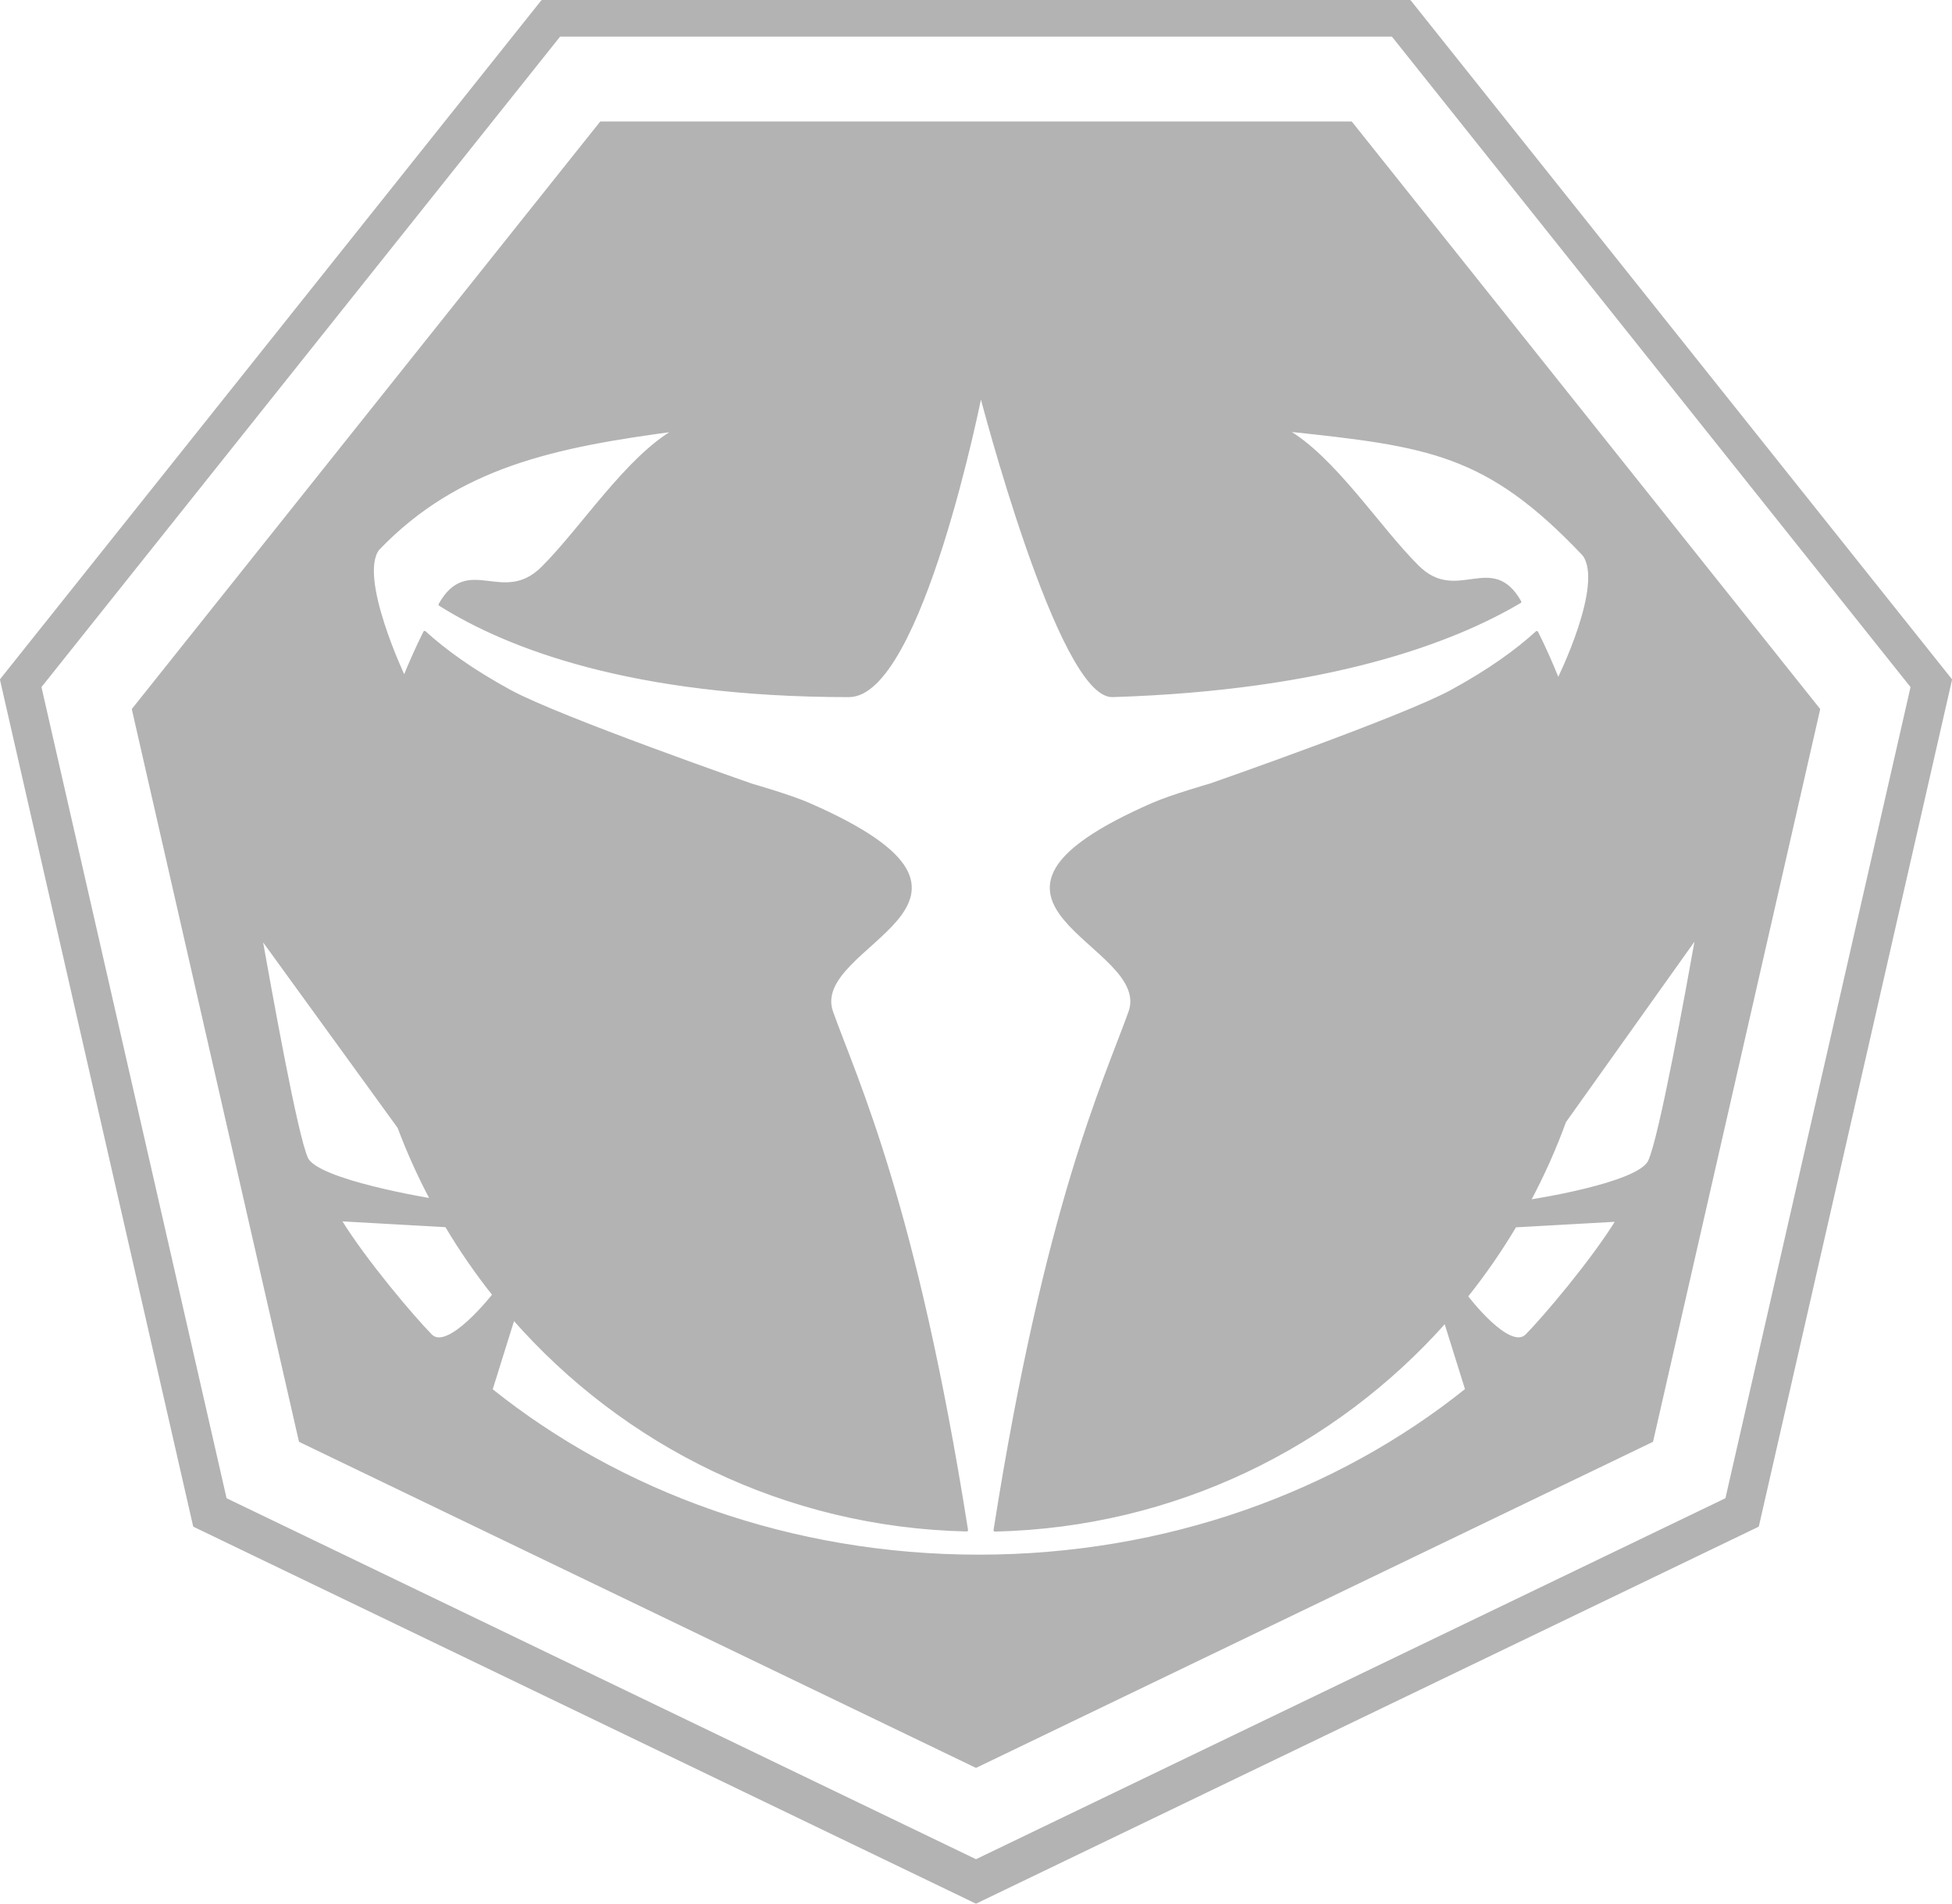
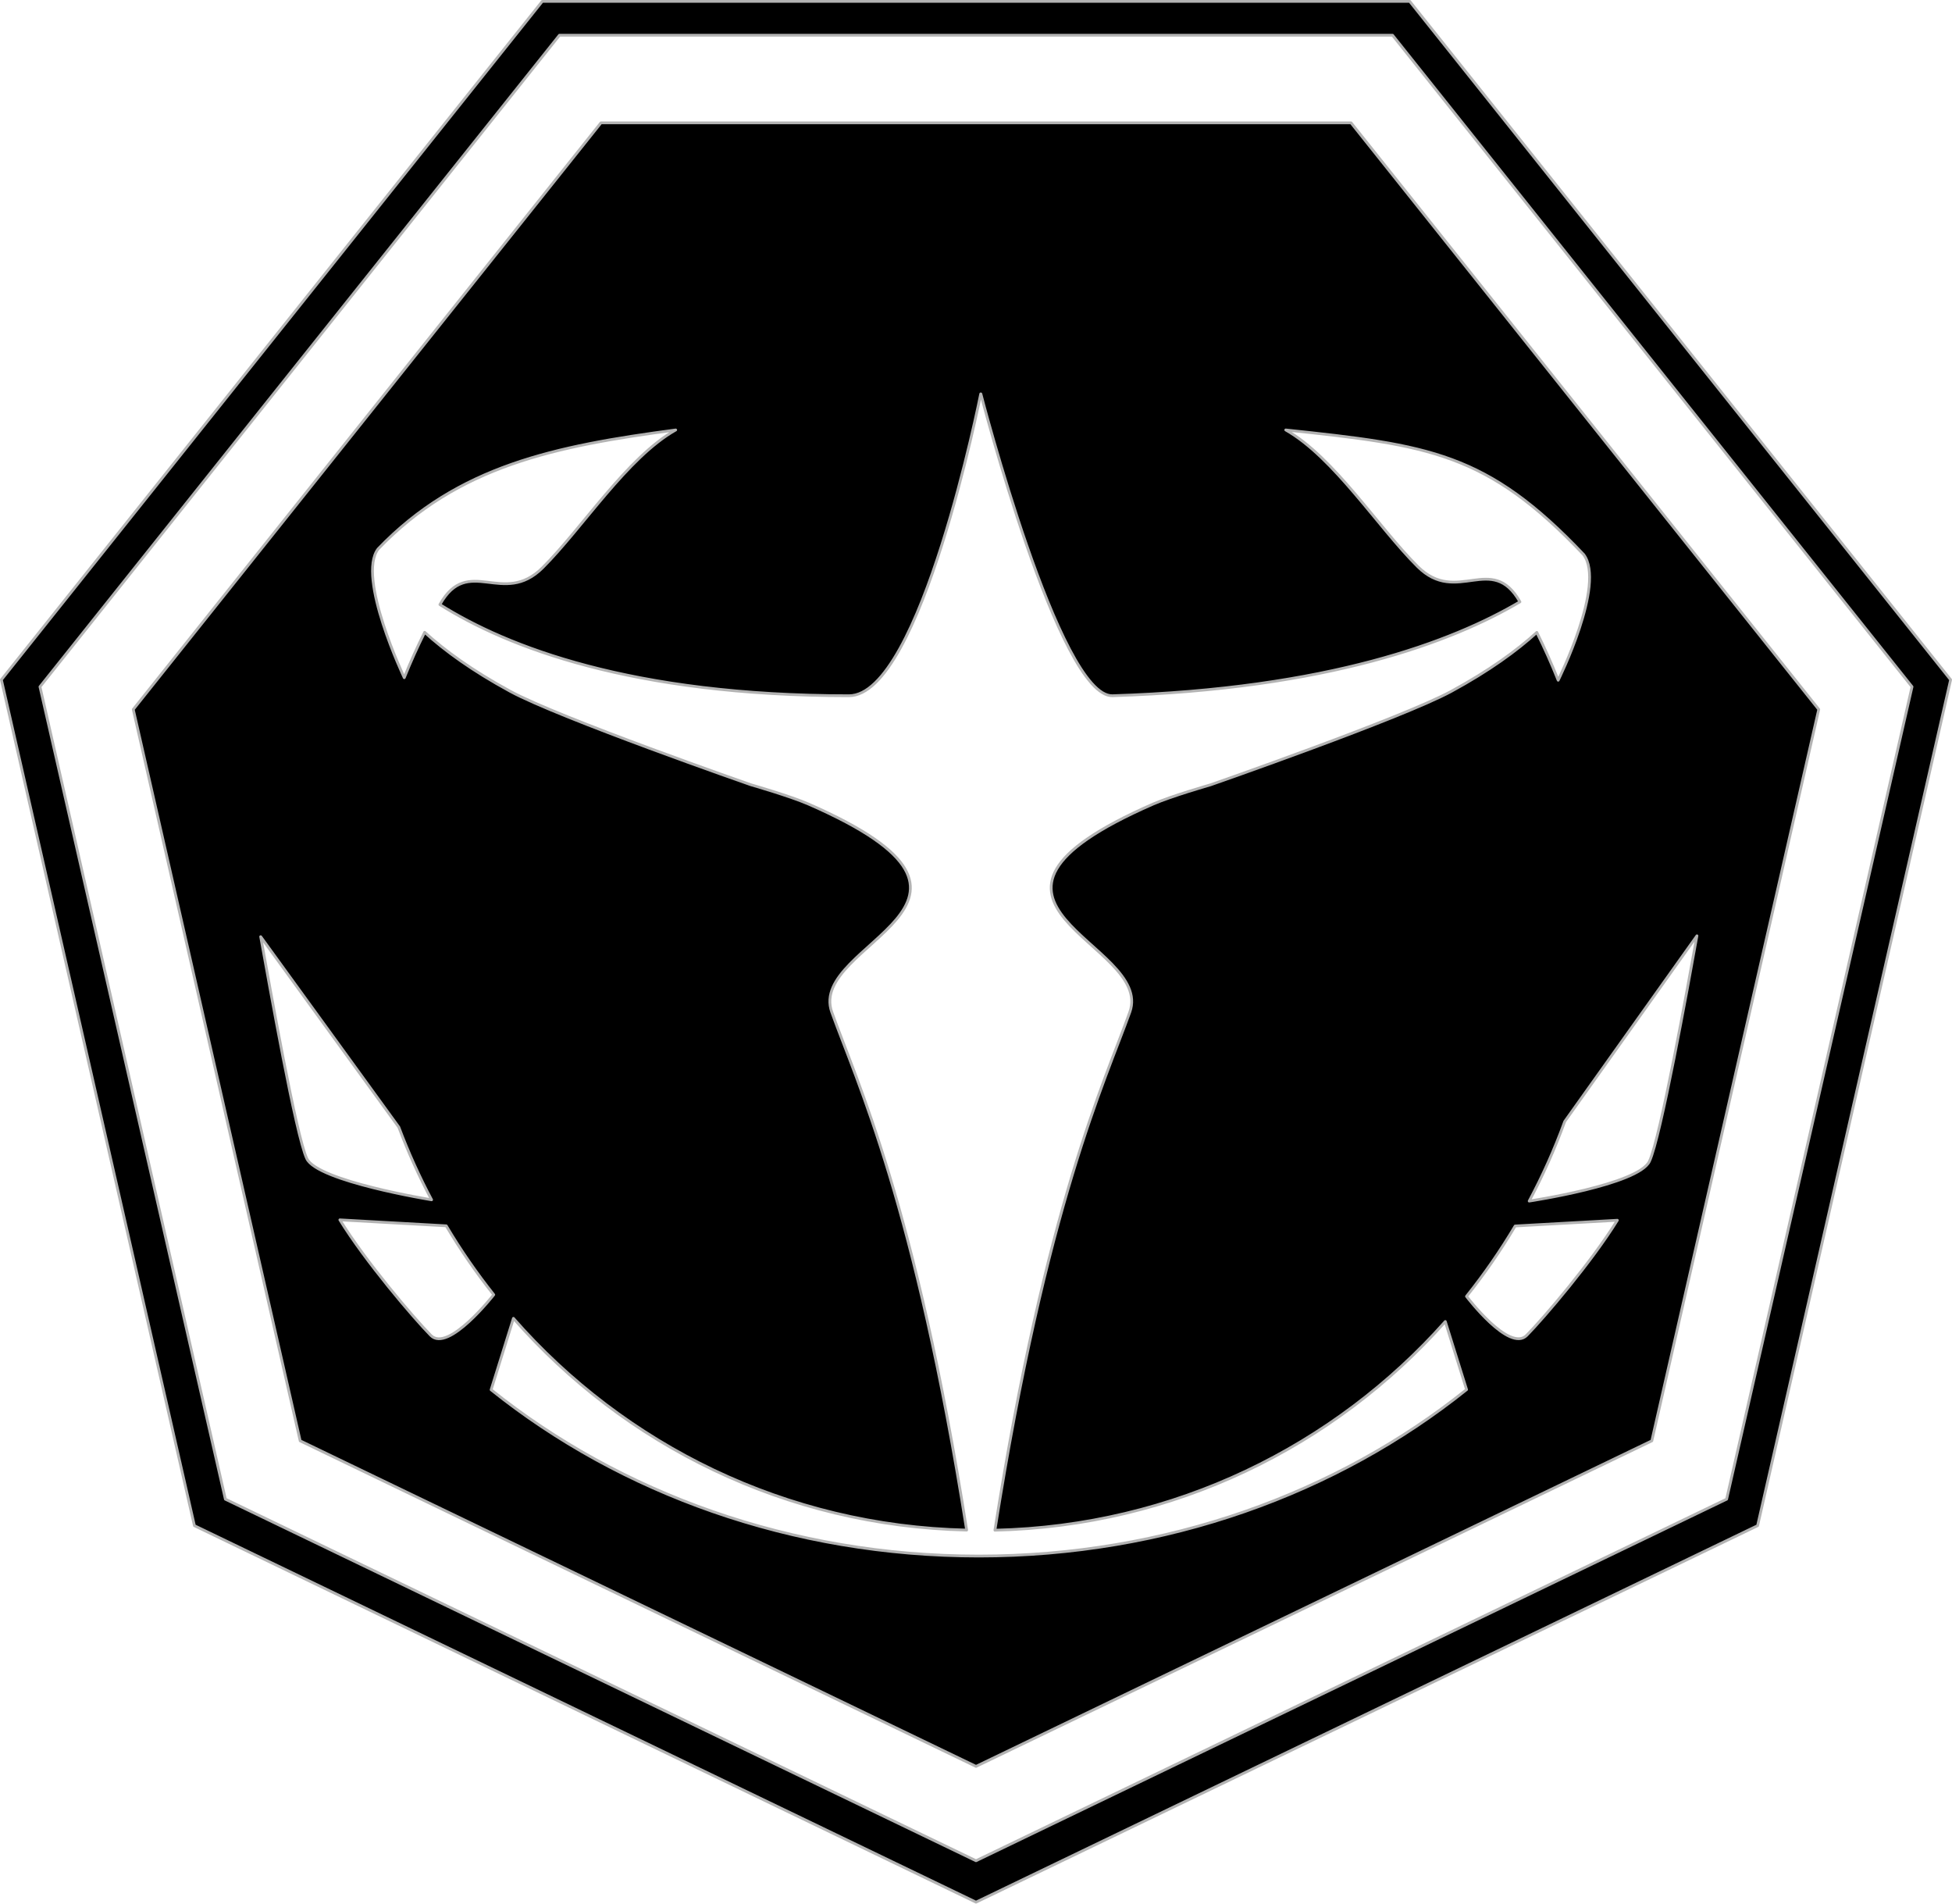
<svg xmlns="http://www.w3.org/2000/svg" id="svg144" style="clip-rule:evenodd;fill-rule:evenodd;stroke-linecap:round;stroke-linejoin:round;stroke-miterlimit:1.5" xml:space="preserve" version="1.1" viewBox="0 0 203.561 198.465" height="198.465" width="203.561">
  <defs id="defs148">
    <filter height="1.5" y="-0.25" width="1.5" x="-0.25" style="color-interpolation-filters:sRGB" id="filter355">
      <feTurbulence type="fractalNoise" baseFrequency="0.07" numOctaves="4" result="result0" id="feTurbulence343" />
      <feDisplacementMap in2="result0" in="SourceGraphic" xChannelSelector="R" yChannelSelector="G" scale="10" result="result2" id="feDisplacementMap345" />
      <feBlend result="result5" in="result2" mode="multiply" in2="result2" id="feBlend347" />
      <feGaussianBlur stdDeviation="10" in="result2" result="result4" id="feGaussianBlur349" />
      <feComposite operator="arithmetic" in2="result4" in="result0" k3="0.5" k1="2" result="result6" id="feComposite351" k2="0" k4="0" />
      <feComposite operator="in" in2="result5" in="result6" result="fbSourceGraphic" id="feComposite353" />
      <feColorMatrix result="fbSourceGraphicAlpha" in="fbSourceGraphic" values="0 0 0 -1 0 0 0 0 -1 0 0 0 0 -1 0 0 0 0 1 0" id="feColorMatrix429" />
      <feGaussianBlur id="feGaussianBlur431" result="result6" stdDeviation="0.9" in="fbSourceGraphic" />
      <feTurbulence id="feTurbulence433" type="fractalNoise" baseFrequency="0.12" numOctaves="3" result="result2" />
      <feDisplacementMap in2="result2" id="feDisplacementMap435" yChannelSelector="A" xChannelSelector="R" scale="10" result="result5" in="result6" />
      <feBlend in2="result5" id="feBlend437" in="result6" mode="lighten" result="fbSourceGraphic" />
      <feColorMatrix id="feColorMatrix439" result="result2" type="luminanceToAlpha" in="fbSourceGraphic" />
      <feDiffuseLighting id="feDiffuseLighting441" diffuseConstant="0.65" result="result1" surfaceScale="-4">
        <feDistantLight id="feDistantLight443" azimuth="225" elevation="35" />
      </feDiffuseLighting>
      <feComposite in2="fbSourceGraphic" id="feComposite445" result="result3" k3="0.5" k1="1.37" in="result1" operator="arithmetic" k2="0" k4="0" />
      <feComposite in2="result3" id="feComposite447" result="fbSourceGraphic" operator="in" in="result3" />
      <feColorMatrix result="fbSourceGraphicAlpha" in="fbSourceGraphic" values="0 0 0 -1 0 0 0 0 -1 0 0 0 0 -1 0 0 0 0 1 0" id="feColorMatrix1012" />
      <feGaussianBlur id="feGaussianBlur1014" result="result1" in="fbSourceGraphic" stdDeviation="1.3" />
      <feTurbulence id="feTurbulence1016" result="result0" numOctaves="4" baseFrequency="0.034" />
      <feDisplacementMap in2="result0" id="feDisplacementMap1018" result="result2" scale="19.6" yChannelSelector="G" xChannelSelector="R" in="result1" />
      <feColorMatrix id="feColorMatrix1020" values="2 0 0 0 0 0 2 0 0 0 0 0 2 0 0 0 0 0 0.7 0" result="result3" />
      <feGaussianBlur id="feGaussianBlur1022" result="result4" in="fbSourceGraphic" stdDeviation="1.1" />
      <feComposite in2="result3" id="feComposite1024" in="result4" result="fbSourceGraphic" />
      <feColorMatrix result="fbSourceGraphicAlpha" in="fbSourceGraphic" values="0 0 0 -1 0 0 0 0 -1 0 0 0 0 -1 0 0 0 0 1 0" id="feColorMatrix1294" />
      <feGaussianBlur id="feGaussianBlur1296" stdDeviation="5" result="result1" in="fbSourceGraphic" />
      <feComposite in2="result1" id="feComposite1298" in="result1" result="result4" operator="xor" />
      <feGaussianBlur id="feGaussianBlur1300" stdDeviation="8" result="result6" />
      <feComposite in2="fbSourceGraphic" id="feComposite1302" operator="atop" in="result6" result="result8" />
      <feComposite in2="result8" id="feComposite1304" operator="in" result="fbSourceGraphic" in="result6" />
      <feColorMatrix id="feColorMatrix1306" result="fbSourceGraphicAlpha" in="fbSourceGraphic" values="0 0 0 -1 0 0 0 0 -1 0 0 0 0 -1 0 0 0 0 2 0 " />
      <feGaussianBlur id="feGaussianBlur1308" result="result0" in="fbSourceGraphicAlpha" stdDeviation="2" />
      <feSpecularLighting id="feSpecularLighting1310" specularExponent="25" specularConstant="2" surfaceScale="-5" lighting-color="#ffffff" result="result1" in="result0">
        <fePointLight id="fePointLight1312" z="20000" y="-10000" x="-5000" />
      </feSpecularLighting>
      <feComposite in2="fbSourceGraphicAlpha" id="feComposite1314" operator="in" result="result2" in="result1" />
      <feComposite in2="result2" id="feComposite1316" k3="2" k2="1" operator="arithmetic" result="result4" in="fbSourceGraphic" k1="0" k4="0" />
      <feComposite in2="result4" id="feComposite1318" operator="in" in="result4" result="result9" />
      <feBlend in2="result4" id="feBlend1320" mode="multiply" in="result9" result="fbSourceGraphic" />
      <feColorMatrix result="fbSourceGraphicAlpha" in="fbSourceGraphic" values="0 0 0 -1 0 0 0 0 -1 0 0 0 0 -1 0 0 0 0 1 0" id="feColorMatrix1422" />
      <feOffset id="feOffset1424" dx="7" dy="7" in="fbSourceGraphicAlpha" result="result3" />
      <feGaussianBlur id="feGaussianBlur1426" stdDeviation="8" in="result3" result="result1" />
      <feComposite in2="result1" id="feComposite1428" operator="in" in="fbSourceGraphic" result="result2" />
      <feComposite in2="result2" id="feComposite1430" operator="out" result="fbSourceGraphic" in="result2" />
      <feColorMatrix id="feColorMatrix1432" result="fbSourceGraphicAlpha" in="fbSourceGraphic" values="0 0 0 -1 0 0 0 0 -1 0 0 0 0 1 0 0 0 0 4 0 " />
      <feGaussianBlur id="feGaussianBlur1434" result="result0" in="fbSourceGraphicAlpha" stdDeviation="2" />
      <feSpecularLighting id="feSpecularLighting1436" specularExponent="20" specularConstant="1.2" surfaceScale="3" lighting-color="#ffffff" result="result1" in="result0">
        <feDistantLight id="feDistantLight1438" azimuth="235" elevation="45" />
      </feSpecularLighting>
      <feComposite in2="fbSourceGraphicAlpha" id="feComposite1440" operator="in" result="result2" in="result1" />
      <feComposite in2="result2" id="feComposite1442" in="fbSourceGraphic" operator="arithmetic" k2="2" k3="2" result="result91" k1="0" k4="0" />
      <feBlend in2="result91" id="feBlend1444" mode="multiply" result="fbSourceGraphic" />
      <feColorMatrix result="fbSourceGraphicAlpha" in="fbSourceGraphic" values="0 0 0 -1 0 0 0 0 -1 0 0 0 0 -1 0 0 0 0 1 0" id="feColorMatrix1494" />
      <feGaussianBlur id="feGaussianBlur1496" stdDeviation="4" result="result8" in="fbSourceGraphic" />
      <feTurbulence id="feTurbulence1498" seed="50" result="result7" type="turbulence" numOctaves="7" baseFrequency="0.01 0.01" />
      <feColorMatrix id="feColorMatrix1500" result="result5" values="1 0 0 0 0 0 1 0 0 0 0 0 1 0 0 0 0 0 1.4 0 " />
      <feComposite in2="result8" id="feComposite1502" result="result6" in="result5" operator="in" />
      <feDisplacementMap in2="result6" id="feDisplacementMap1504" in="result5" xChannelSelector="A" yChannelSelector="A" scale="100" result="result4" />
      <feFlood id="feFlood1506" flood-opacity="1" flood-color="rgb(224,224,224)" result="result92" />
      <feComposite in2="result4" id="feComposite1508" result="result2" operator="atop" />
      <feComposite in2="fbSourceGraphic" id="feComposite1510" in="result2" operator="atop" result="result9" />
      <feBlend in2="result9" id="feBlend1512" result="fbSourceGraphic" mode="darken" />
      <feGaussianBlur id="feGaussianBlur1514" stdDeviation="5" in="fbSourceGraphic" result="result0" />
      <feSpecularLighting id="feSpecularLighting1516" in="result0" result="result1" lighting-color="#ffffff" surfaceScale="8" specularConstant="0.8" specularExponent="30">
        <feDistantLight id="feDistantLight1518" elevation="55" azimuth="235" />
      </feSpecularLighting>
      <feComposite in2="fbSourceGraphic" id="feComposite1520" in="result1" result="result2" operator="in" />
      <feComposite in2="result2" id="feComposite1522" in="fbSourceGraphic" result="fbSourceGraphic" operator="arithmetic" k2="1" k3="1" k1="0" k4="0" />
      <feColorMatrix result="fbSourceGraphicAlpha" in="fbSourceGraphic" values="0 0 0 -1 0 0 0 0 -1 0 0 0 0 -1 0 0 0 0 1 0" id="feColorMatrix1930" />
      <feGaussianBlur id="feGaussianBlur1932" result="result9" in="fbSourceGraphic" stdDeviation="1" />
      <feTurbulence id="feTurbulence1934" baseFrequency="0.02" numOctaves="5" type="fractalNoise" result="result7" seed="0" />
      <feColorMatrix id="feColorMatrix1936" values="1 0 0 0 0 0 1 0 0 0 0 0 1 0 0 0 0 0 1 0 " result="result5" />
      <feComposite in2="result5" id="feComposite1938" in="result9" operator="out" result="result6" />
      <feGaussianBlur id="feGaussianBlur1940" stdDeviation="0.5" result="result11" />
      <feDisplacementMap in2="result11" id="feDisplacementMap1942" result="result4" scale="100" yChannelSelector="G" xChannelSelector="A" in="result5" />
      <feComposite in2="result4" id="feComposite1944" in="result9" operator="in" result="result2" />
      <feComposite in2="fbSourceGraphic" id="feComposite1946" operator="in" result="fbSourceGraphic" />
      <feBlend in2="fbSourceGraphic" id="feBlend1948" mode="multiply" result="fbSourceGraphic" />
      <feDiffuseLighting id="feDiffuseLighting1950" diffuseConstant="0.7" surfaceScale="10" in="fbSourceGraphic" result="result10">
        <feDistantLight id="feDistantLight1952" elevation="25" azimuth="235" />
      </feDiffuseLighting>
      <feComposite in2="fbSourceGraphic" id="feComposite1954" operator="in" result="result2" in="result10" />
      <feComposite in2="result2" id="feComposite1956" k3="1" k2="1" operator="arithmetic" result="result4" in="fbSourceGraphic" k1="0" k4="0" />
    </filter>
    <filter y="-0.25" height="1.5" x="-0.25" width="1.5" style="color-interpolation-filters:sRGB" id="filter970">
      <feTurbulence type="fractalNoise" baseFrequency="0.04" numOctaves="5" seed="0" result="result4" id="feTurbulence956" />
      <feDisplacementMap in="SourceGraphic" in2="result4" yChannelSelector="G" xChannelSelector="R" scale="10" result="result3" id="feDisplacementMap958" />
      <feDiffuseLighting lighting-color="#e9e6d7" diffuseConstant="1" surfaceScale="2" result="result1" in="result4" id="feDiffuseLighting962">
        <feDistantLight azimuth="235" elevation="40" id="feDistantLight960" />
      </feDiffuseLighting>
      <feComposite operator="in" in="result3" in2="result1" result="result2" id="feComposite964" />
      <feComposite in2="result1" result="result5" operator="arithmetic" k1="1.7" id="feComposite966" k2="0" k3="0" k4="0" />
      <feBlend in="result5" in2="result3" mode="normal" id="feBlend968" result="fbSourceGraphic" />
      <feColorMatrix result="fbSourceGraphicAlpha" in="fbSourceGraphic" values="0 0 0 -1 0 0 0 0 -1 0 0 0 0 -1 0 0 0 0 1 0" id="feColorMatrix1352" />
      <feColorMatrix id="feColorMatrix1354" values="1 0 0 0 0 0 1 0 0 0 0 0 1 0 0 0 0 0 1 0 " result="fbSourceGraphic" in="fbSourceGraphic" />
      <feGaussianBlur id="feGaussianBlur1356" stdDeviation="3" result="result1" />
      <feOffset id="feOffset1358" dx="2" dy="2" result="result6" />
      <feComposite in2="result1" id="feComposite1360" operator="in" result="result2" in="result6" />
      <feColorMatrix id="feColorMatrix1362" values="110" result="result3" type="hueRotate" />
      <feBlend in2="result3" id="feBlend1364" mode="screen" in="result2" result="result4" />
      <feConvolveMatrix id="feConvolveMatrix1366" order="3 3" kernelMatrix="-2 0 2 0 4 0 2 0 2" divisor="2" bias="0" targetX="0" in="result4" result="result5" />
      <feComposite in2="result5" id="feComposite1368" operator="atop" in="result2" result="fbSourceGraphic" />
      <feColorMatrix result="fbSourceGraphicAlpha" in="fbSourceGraphic" values="0 0 0 -1 0 0 0 0 -1 0 0 0 0 -1 0 0 0 0 1 0" id="feColorMatrix1446" />
      <feGaussianBlur id="feGaussianBlur1448" stdDeviation="4" result="result8" in="fbSourceGraphic" />
      <feTurbulence id="feTurbulence1450" seed="50" result="result7" type="turbulence" numOctaves="7" baseFrequency="0.01 0.01" />
      <feColorMatrix id="feColorMatrix1452" result="result5" values="1 0 0 0 0 0 1 0 0 0 0 0 1 0 0 0 0 0 1.4 0 " />
      <feComposite in2="result8" id="feComposite1454" result="result6" in="result5" operator="in" />
      <feDisplacementMap in2="result6" id="feDisplacementMap1456" in="result5" xChannelSelector="A" yChannelSelector="A" scale="100" result="result4" />
      <feFlood id="feFlood1458" flood-opacity="1" flood-color="rgb(224,224,224)" result="result9" />
      <feComposite in2="result4" id="feComposite1460" result="result2" operator="atop" />
      <feComposite in2="fbSourceGraphic" id="feComposite1462" in="result2" operator="atop" result="result9" />
      <feBlend in2="result9" id="feBlend1464" result="fbSourceGraphic" mode="darken" />
      <feGaussianBlur id="feGaussianBlur1466" stdDeviation="5" in="fbSourceGraphic" result="result0" />
      <feSpecularLighting id="feSpecularLighting1468" in="result0" result="result1" lighting-color="#ffffff" surfaceScale="8" specularConstant="0.8" specularExponent="30">
        <feDistantLight id="feDistantLight1470" elevation="55" azimuth="235" />
      </feSpecularLighting>
      <feComposite in2="fbSourceGraphic" id="feComposite1472" in="result1" result="result2" operator="in" />
      <feComposite in2="result2" id="feComposite1474" in="fbSourceGraphic" result="fbSourceGraphic" operator="arithmetic" k2="1" k3="1" k1="0" k4="0" />
      <feColorMatrix result="fbSourceGraphicAlpha" in="fbSourceGraphic" values="0 0 0 -1 0 0 0 0 -1 0 0 0 0 -1 0 0 0 0 1 0" id="feColorMatrix1884" />
      <feColorMatrix id="feColorMatrix1886" result="result2" type="luminanceToAlpha" in="fbSourceGraphic" />
      <feSpecularLighting id="feSpecularLighting1888" specularConstant="0.5" surfaceScale="-15" specularExponent="10" result="result10">
        <feDistantLight id="feDistantLight1890" elevation="20" azimuth="225" />
      </feSpecularLighting>
      <feDiffuseLighting id="feDiffuseLighting1892" diffuseConstant="0.5" surfaceScale="15" result="result11">
        <feDistantLight id="feDistantLight1894" azimuth="225" elevation="20" />
      </feDiffuseLighting>
      <feComposite in2="result10" id="feComposite1896" result="result11" operator="arithmetic" k2="0.5" k3="0.5" k1="0" k4="0" />
      <feComposite in2="fbSourceGraphic" id="feComposite1898" in="result11" result="result9" operator="arithmetic" k2="1" k3="1" k1="0" k4="0" />
      <feComposite in2="fbSourceGraphic" id="feComposite1900" operator="in" in="result9" result="fbSourceGraphic" />
      <feColorMatrix result="fbSourceGraphicAlpha" in="fbSourceGraphic" values="0 0 0 -1 0 0 0 0 -1 0 0 0 0 -1 0 0 0 0 1 0" id="feColorMatrix1902" />
      <feGaussianBlur id="feGaussianBlur1904" result="result9" in="fbSourceGraphic" stdDeviation="1" />
      <feTurbulence id="feTurbulence1906" baseFrequency="0.02" numOctaves="5" type="fractalNoise" result="result7" seed="0" />
      <feColorMatrix id="feColorMatrix1908" values="1 0 0 0 0 0 1 0 0 0 0 0 1 0 0 0 0 0 1 0 " result="result5" />
      <feComposite in2="result5" id="feComposite1910" in="result9" operator="out" result="result6" />
      <feGaussianBlur id="feGaussianBlur1912" stdDeviation="0.5" result="result11" />
      <feDisplacementMap in2="result11" id="feDisplacementMap1914" result="result4" scale="100" yChannelSelector="G" xChannelSelector="A" in="result5" />
      <feComposite in2="result4" id="feComposite1916" in="result9" operator="in" result="result2" />
      <feComposite in2="fbSourceGraphic" id="feComposite1918" operator="in" result="fbSourceGraphic" />
      <feBlend in2="fbSourceGraphic" id="feBlend1920" mode="multiply" result="fbSourceGraphic" />
      <feDiffuseLighting id="feDiffuseLighting1922" diffuseConstant="0.7" surfaceScale="10" in="fbSourceGraphic" result="result10">
        <feDistantLight id="feDistantLight1924" elevation="25" azimuth="235" />
      </feDiffuseLighting>
      <feComposite in2="fbSourceGraphic" id="feComposite1926" operator="in" result="result2" in="result10" />
      <feComposite in2="result2" id="feComposite1928" k3="1" k2="1" operator="arithmetic" result="result4" in="fbSourceGraphic" k1="0" k4="0" />
    </filter>
    <filter y="-0.2" height="1.4" x="-0.34" width="1.6" style="color-interpolation-filters:sRGB" id="filter2011">
      <feTurbulence type="fractalNoise" baseFrequency="0.04" numOctaves="5" seed="0" result="result4" id="feTurbulence1997" />
      <feDisplacementMap in="SourceGraphic" in2="result4" yChannelSelector="G" xChannelSelector="R" scale="10" result="result3" id="feDisplacementMap1999" />
      <feDiffuseLighting lighting-color="#e9e6d7" diffuseConstant="1" surfaceScale="2" result="result1" in="result4" id="feDiffuseLighting2003">
        <feDistantLight azimuth="235" elevation="40" id="feDistantLight2001" />
      </feDiffuseLighting>
      <feComposite operator="in" in="result3" in2="result1" result="result2" id="feComposite2005" />
      <feComposite in2="result1" result="result5" operator="arithmetic" k1="1.7" id="feComposite2007" k2="0" k3="0" k4="0" />
      <feBlend in="result5" in2="result3" mode="normal" id="feBlend2009" result="fbSourceGraphic" />
      <feColorMatrix result="fbSourceGraphicAlpha" in="fbSourceGraphic" values="0 0 0 -1 0 0 0 0 -1 0 0 0 0 -1 0 0 0 0 1 0" id="feColorMatrix2067" />
      <feTurbulence id="feTurbulence2069" baseFrequency="0.1" seed="50" numOctaves="5" result="result1" type="fractalNoise" />
      <feGaussianBlur id="feGaussianBlur2071" stdDeviation="4" result="result7" />
      <feDisplacementMap in2="result7" id="feDisplacementMap2073" result="result5" in="fbSourceGraphic" scale="20" xChannelSelector="G" yChannelSelector="A" />
      <feComposite in2="result1" id="feComposite2075" result="result2" operator="in" in="result5" />
      <feGaussianBlur id="feGaussianBlur2077" stdDeviation="1" result="result6" />
      <feSpecularLighting id="feSpecularLighting2079" surfaceScale="-3" result="result4" specularConstant="3.5" specularExponent="35" in="result6">
        <feDistantLight id="feDistantLight2081" elevation="45" azimuth="225" />
      </feSpecularLighting>
      <feComposite in2="result2" id="feComposite2083" k1="1.7" k3="0.7" in="result4" operator="arithmetic" result="result91" k2="0" k4="0" />
      <feBlend in2="result91" id="feBlend2085" result="fbSourceGraphic" mode="multiply" />
      <feComposite in2="fbSourceGraphic" id="feComposite2087" in="fbSourceGraphic" result="result2" operator="arithmetic" k1="0" k2="0" k3="0" k4="0" />
      <feComposite in2="fbSourceGraphic" id="feComposite2089" in="result2" result="result4" operator="arithmetic" k2="2" k3="2" k1="0" k4="0" />
      <feBlend in2="result4" id="feBlend2091" mode="screen" in="result4" result="fbSourceGraphic" />
      <feColorMatrix result="fbSourceGraphicAlpha" in="fbSourceGraphic" values="0 0 0 -1 0 0 0 0 -1 0 0 0 0 -1 0 0 0 0 1 0" id="feColorMatrix2279" />
      <feFlood id="feFlood2281" result="result2" flood-color="rgb(255,255,255)" in="fbSourceGraphic" />
      <feGaussianBlur id="feGaussianBlur2283" result="result1" in="fbSourceGraphicAlpha" stdDeviation="17" />
      <feComposite in2="result1" id="feComposite2285" result="result17" operator="in" />
      <feComposite in2="result2" id="feComposite2287" in="result17" result="fbSourceGraphic" operator="over" />
      <feComponentTransfer id="feComponentTransfer2289" in="fbSourceGraphic" result="result9">
        <feFuncR id="feFuncR2291" type="table" tableValues="0 1 0 1 0 1 0 1 0 1 0 1 0 1 0 1 0 1 1" />
        <feFuncG id="feFuncG2293" type="table" tableValues="0 1 0 1 0 1 0 1 0 1 0 1 0 1 0 1 0 1 1" />
        <feFuncB id="feFuncB2295" type="table" tableValues="0 1 0 1 0 1 0 1 0 1 0 1 0 1 0 1 0 1 1" />
      </feComponentTransfer>
      <feColorMatrix id="feColorMatrix2297" result="result6" values="1 0 0 0 0 0 1 0 0 0 0 0 1 0 0 -0.21 -0.72 -0.07 1 0 " in="result9" />
      <feFlood id="feFlood2299" flood-color="rgb(128,128,128)" result="result8" />
      <feComposite in2="result6" id="feComposite2301" result="fbSourceGraphic" operator="in" />
      <feColorMatrix result="fbSourceGraphicAlpha" in="fbSourceGraphic" values="0 0 0 -1 0 0 0 0 -1 0 0 0 0 -1 0 0 0 0 1 0" id="feColorMatrix313" />
      <feColorMatrix id="feColorMatrix315" values="1 0 0 0 0 0 1 0 0 0 0 0 1 0 0 0 0 0 1 0 " result="fbSourceGraphic" in="fbSourceGraphic" />
      <feGaussianBlur id="feGaussianBlur317" stdDeviation="3" result="result1" />
      <feOffset id="feOffset319" dx="2" dy="2" result="result6" />
      <feComposite in2="result1" id="feComposite321" operator="in" result="result2" in="result6" />
      <feColorMatrix id="feColorMatrix323" values="110" result="result3" type="hueRotate" />
      <feBlend in2="result3" id="feBlend325" mode="screen" in="result2" result="result4" />
      <feConvolveMatrix id="feConvolveMatrix327" order="3 3" kernelMatrix="-2 0 2 0 4 0 2 0 2" divisor="2" bias="0" targetX="0" in="result4" result="result5" />
      <feComposite in2="result5" id="feComposite329" operator="atop" in="result2" result="fbSourceGraphic" />
      <feColorMatrix result="fbSourceGraphicAlpha" in="fbSourceGraphic" values="0 0 0 -1 0 0 0 0 -1 0 0 0 0 -1 0 0 0 0 1 0" id="feColorMatrix343" />
      <feColorMatrix id="feColorMatrix345" result="result2" type="luminanceToAlpha" in="fbSourceGraphic" />
      <feDiffuseLighting id="feDiffuseLighting347" lighting-color="#ffffff" in="result2" diffuseConstant="0.5" result="result1" surfaceScale="15">
        <feDistantLight id="feDistantLight349" azimuth="225" elevation="10" />
      </feDiffuseLighting>
      <feComposite in2="fbSourceGraphic" id="feComposite352" result="result9" operator="arithmetic" k2="1" k3="0.8" k1="0" k4="0" />
      <feComposite in2="fbSourceGraphic" id="feComposite354" result="fbSourceGraphic" operator="in" in="result9" />
      <feColorMatrix result="fbSourceGraphicAlpha" in="fbSourceGraphic" values="0 0 0 -1 0 0 0 0 -1 0 0 0 0 -1 0 0 0 0 1 0" id="feColorMatrix376" />
      <feGaussianBlur id="feGaussianBlur378" stdDeviation="0.4" result="blur" in="fbSourceGraphic" />
      <feComposite in2="blur" id="feComposite380" in="fbSourceGraphic" operator="in" result="composite1" />
      <feComposite in2="composite1" id="feComposite382" in="composite1" operator="in" result="composite2" />
    </filter>
    <filter y="-0.25" height="1.5" x="-0.25" width="1.5" style="color-interpolation-filters:sRGB" id="filter970-3">
      <feTurbulence type="fractalNoise" baseFrequency="0.04" numOctaves="5" seed="0" result="result4" id="feTurbulence956-2" />
      <feDisplacementMap in="SourceGraphic" in2="result4" yChannelSelector="G" xChannelSelector="R" scale="10" result="result3" id="feDisplacementMap958-8" />
      <feDiffuseLighting lighting-color="#e9e6d7" diffuseConstant="1" surfaceScale="2" result="result1" in="result4" id="feDiffuseLighting962-0">
        <feDistantLight azimuth="235" elevation="40" id="feDistantLight960-6" />
      </feDiffuseLighting>
      <feComposite operator="in" in="result3" in2="result1" result="result2" id="feComposite964-8" />
      <feComposite k4="0" k3="0" k2="0" in2="result1" result="result5" operator="arithmetic" k1="1.7" id="feComposite966-8" />
      <feBlend in="result5" in2="result3" mode="normal" id="feBlend968-4" result="fbSourceGraphic" />
      <feColorMatrix result="fbSourceGraphicAlpha" in="fbSourceGraphic" values="0 0 0 -1 0 0 0 0 -1 0 0 0 0 -1 0 0 0 0 1 0" id="feColorMatrix1352-1" />
      <feColorMatrix id="feColorMatrix1354-1" values="1 0 0 0 0 0 1 0 0 0 0 0 1 0 0 0 0 0 1 0 " result="fbSourceGraphic" in="fbSourceGraphic" />
      <feGaussianBlur id="feGaussianBlur1356-5" stdDeviation="3" result="result1" />
      <feOffset id="feOffset1358-1" dx="2" dy="2" result="result6" />
      <feComposite in2="result1" id="feComposite1360-9" operator="in" result="result2" in="result6" />
      <feColorMatrix id="feColorMatrix1362-7" values="110" result="result3" type="hueRotate" />
      <feBlend in2="result3" id="feBlend1364-2" mode="screen" in="result2" result="result4" />
      <feConvolveMatrix id="feConvolveMatrix1366-6" order="3 3" kernelMatrix="-2 0 2 0 4 0 2 0 2" divisor="2" bias="0" targetX="0" in="result4" result="result5" />
      <feComposite in2="result5" id="feComposite1368-4" operator="atop" in="result2" result="fbSourceGraphic" />
      <feColorMatrix result="fbSourceGraphicAlpha" in="fbSourceGraphic" values="0 0 0 -1 0 0 0 0 -1 0 0 0 0 -1 0 0 0 0 1 0" id="feColorMatrix1446-4" />
      <feGaussianBlur id="feGaussianBlur1448-9" stdDeviation="4" result="result8" in="fbSourceGraphic" />
      <feTurbulence id="feTurbulence1450-5" seed="50" result="result7" type="turbulence" numOctaves="7" baseFrequency="0.01 0.01" />
      <feColorMatrix id="feColorMatrix1452-7" result="result5" values="1 0 0 0 0 0 1 0 0 0 0 0 1 0 0 0 0 0 1.4 0 " />
      <feComposite in2="result8" id="feComposite1454-8" result="result6" in="result5" operator="in" />
      <feDisplacementMap in2="result6" id="feDisplacementMap1456-0" in="result5" xChannelSelector="A" yChannelSelector="A" scale="100" result="result4" />
      <feFlood id="feFlood1458-6" flood-opacity="1" flood-color="rgb(224,224,224)" result="result9" />
      <feComposite in2="result4" id="feComposite1460-3" result="result2" operator="atop" />
      <feComposite in2="fbSourceGraphic" id="feComposite1462-3" in="result2" operator="atop" result="result9" />
      <feBlend in2="result9" id="feBlend1464-0" result="fbSourceGraphic" mode="darken" />
      <feGaussianBlur id="feGaussianBlur1466-9" stdDeviation="5" in="fbSourceGraphic" result="result0" />
      <feSpecularLighting id="feSpecularLighting1468-8" in="result0" result="result1" lighting-color="#ffffff" surfaceScale="8" specularConstant="0.8" specularExponent="30">
        <feDistantLight id="feDistantLight1470-8" elevation="55" azimuth="235" />
      </feSpecularLighting>
      <feComposite in2="fbSourceGraphic" id="feComposite1472-8" in="result1" result="result2" operator="in" />
      <feComposite k4="0" k1="0" in2="result2" id="feComposite1474-0" in="fbSourceGraphic" result="fbSourceGraphic" operator="arithmetic" k2="1" k3="1" />
      <feColorMatrix result="fbSourceGraphicAlpha" in="fbSourceGraphic" values="0 0 0 -1 0 0 0 0 -1 0 0 0 0 -1 0 0 0 0 1 0" id="feColorMatrix1884-2" />
      <feColorMatrix id="feColorMatrix1886-2" result="result2" type="luminanceToAlpha" in="fbSourceGraphic" />
      <feSpecularLighting id="feSpecularLighting1888-6" specularConstant="0.5" surfaceScale="-15" specularExponent="10" result="result10">
        <feDistantLight id="feDistantLight1890-3" elevation="20" azimuth="225" />
      </feSpecularLighting>
      <feDiffuseLighting id="feDiffuseLighting1892-5" diffuseConstant="0.5" surfaceScale="15" result="result11">
        <feDistantLight id="feDistantLight1894-7" azimuth="225" elevation="20" />
      </feDiffuseLighting>
      <feComposite k4="0" k1="0" in2="result10" id="feComposite1896-3" result="result11" operator="arithmetic" k2="0.5" k3="0.5" />
      <feComposite k4="0" k1="0" in2="fbSourceGraphic" id="feComposite1898-3" in="result11" result="result9" operator="arithmetic" k2="1" k3="1" />
      <feComposite in2="fbSourceGraphic" id="feComposite1900-4" operator="in" in="result9" result="fbSourceGraphic" />
      <feColorMatrix result="fbSourceGraphicAlpha" in="fbSourceGraphic" values="0 0 0 -1 0 0 0 0 -1 0 0 0 0 -1 0 0 0 0 1 0" id="feColorMatrix1902-1" />
      <feGaussianBlur id="feGaussianBlur1904-4" result="result9" in="fbSourceGraphic" stdDeviation="1" />
      <feTurbulence id="feTurbulence1906-9" baseFrequency="0.02" numOctaves="5" type="fractalNoise" result="result7" seed="0" />
      <feColorMatrix id="feColorMatrix1908-2" values="1 0 0 0 0 0 1 0 0 0 0 0 1 0 0 0 0 0 1 0 " result="result5" />
      <feComposite in2="result5" id="feComposite1910-8" in="result9" operator="out" result="result6" />
      <feGaussianBlur id="feGaussianBlur1912-6" stdDeviation="0.5" result="result11" />
      <feDisplacementMap in2="result11" id="feDisplacementMap1914-9" result="result4" scale="100" yChannelSelector="G" xChannelSelector="A" in="result5" />
      <feComposite in2="result4" id="feComposite1916-0" in="result9" operator="in" result="result2" />
      <feComposite in2="fbSourceGraphic" id="feComposite1918-0" operator="in" result="fbSourceGraphic" />
      <feBlend in2="fbSourceGraphic" id="feBlend1920-0" mode="multiply" result="fbSourceGraphic" />
      <feDiffuseLighting id="feDiffuseLighting1922-3" diffuseConstant="0.7" surfaceScale="10" in="fbSourceGraphic" result="result10">
        <feDistantLight id="feDistantLight1924-5" elevation="25" azimuth="235" />
      </feDiffuseLighting>
      <feComposite in2="fbSourceGraphic" id="feComposite1926-6" operator="in" result="result2" in="result10" />
      <feComposite k4="0" k1="0" in2="result2" id="feComposite1928-7" k3="1" k2="1" operator="arithmetic" result="fbSourceGraphic" in="fbSourceGraphic" />
      <feColorMatrix result="fbSourceGraphicAlpha" in="fbSourceGraphic" values="0 0 0 -1 0 0 0 0 -1 0 0 0 0 -1 0 0 0 0 1 0" id="feColorMatrix2516" />
      <feColorMatrix id="feColorMatrix2518" in="fbSourceGraphic" values="1 0 0 0 0 0 1 0 0 0 0 0 1 0 0 -0.212 -0.715 -0.072 1 0 " result="colormatrix" />
      <feComposite in2="colormatrix" id="feComposite2520" in="fbSourceGraphic" operator="arithmetic" k2="1" k3="0" k4="0" result="composite" k1="0" />
      <feGaussianBlur id="feGaussianBlur2522" stdDeviation="5 0.01" result="blur1" />
      <feGaussianBlur id="feGaussianBlur2524" in="composite" stdDeviation="0.01 5" result="blur2" />
      <feBlend in2="blur1" id="feBlend2526" in="blur2" mode="darken" result="fbSourceGraphic" />
      <feColorMatrix result="fbSourceGraphicAlpha" in="fbSourceGraphic" values="0 0 0 -1 0 0 0 0 -1 0 0 0 0 -1 0 0 0 0 1 0" id="feColorMatrix2528" />
      <feColorMatrix id="feColorMatrix2530" in="fbSourceGraphic" values="1 0 0 0 0 0 1 0 0 0 0 0 1 0 0 -0.212 -0.715 -0.072 1 0 " result="colormatrix" />
      <feComposite in2="colormatrix" id="feComposite2532" in="fbSourceGraphic" operator="arithmetic" k2="1" k3="0" k4="0" result="composite" k1="0" />
      <feGaussianBlur id="feGaussianBlur2534" stdDeviation="5 0.01" result="blur1" />
      <feGaussianBlur id="feGaussianBlur2536" in="composite" stdDeviation="0.01 5" result="blur2" />
      <feBlend in2="blur1" id="feBlend2538" in="blur2" mode="darken" result="blend" />
    </filter>
    <filter y="-0.25" height="1.5" x="-0.25" width="1.5" style="color-interpolation-filters:sRGB" id="filter970-1">
      <feTurbulence type="fractalNoise" baseFrequency="0.04" numOctaves="5" seed="0" result="result4" id="feTurbulence956-4" />
      <feDisplacementMap in="SourceGraphic" in2="result4" yChannelSelector="G" xChannelSelector="R" scale="10" result="result3" id="feDisplacementMap958-9" />
      <feDiffuseLighting lighting-color="#e9e6d7" diffuseConstant="1" surfaceScale="2" result="result1" in="result4" id="feDiffuseLighting962-5">
        <feDistantLight azimuth="235" elevation="40" id="feDistantLight960-0" />
      </feDiffuseLighting>
      <feComposite operator="in" in="result3" in2="result1" result="result2" id="feComposite964-2" />
      <feComposite k4="0" k3="0" k2="0" in2="result1" result="result5" operator="arithmetic" k1="1.7" id="feComposite966-3" />
      <feBlend in="result5" in2="result3" mode="normal" id="feBlend968-2" result="fbSourceGraphic" />
      <feColorMatrix result="fbSourceGraphicAlpha" in="fbSourceGraphic" values="0 0 0 -1 0 0 0 0 -1 0 0 0 0 -1 0 0 0 0 1 0" id="feColorMatrix1352-8" />
      <feColorMatrix id="feColorMatrix1354-5" values="1 0 0 0 0 0 1 0 0 0 0 0 1 0 0 0 0 0 1 0 " result="fbSourceGraphic" in="fbSourceGraphic" />
      <feGaussianBlur id="feGaussianBlur1356-1" stdDeviation="3" result="result1" />
      <feOffset id="feOffset1358-7" dx="2" dy="2" result="result6" />
      <feComposite in2="result1" id="feComposite1360-2" operator="in" result="result2" in="result6" />
      <feColorMatrix id="feColorMatrix1362-2" values="110" result="result3" type="hueRotate" />
      <feBlend in2="result3" id="feBlend1364-5" mode="screen" in="result2" result="result4" />
      <feConvolveMatrix id="feConvolveMatrix1366-9" order="3 3" kernelMatrix="-2 0 2 0 4 0 2 0 2" divisor="2" bias="0" targetX="0" in="result4" result="result5" />
      <feComposite in2="result5" id="feComposite1368-7" operator="atop" in="result2" result="fbSourceGraphic" />
      <feColorMatrix result="fbSourceGraphicAlpha" in="fbSourceGraphic" values="0 0 0 -1 0 0 0 0 -1 0 0 0 0 -1 0 0 0 0 1 0" id="feColorMatrix1446-5" />
      <feGaussianBlur id="feGaussianBlur1448-5" stdDeviation="4" result="result8" in="fbSourceGraphic" />
      <feTurbulence id="feTurbulence1450-4" seed="50" result="result7" type="turbulence" numOctaves="7" baseFrequency="0.01 0.01" />
      <feColorMatrix id="feColorMatrix1452-1" result="result5" values="1 0 0 0 0 0 1 0 0 0 0 0 1 0 0 0 0 0 1.4 0 " />
      <feComposite in2="result8" id="feComposite1454-7" result="result6" in="result5" operator="in" />
      <feDisplacementMap in2="result6" id="feDisplacementMap1456-8" in="result5" xChannelSelector="A" yChannelSelector="A" scale="100" result="result4" />
      <feFlood id="feFlood1458-3" flood-opacity="1" flood-color="rgb(224,224,224)" result="result9" />
      <feComposite in2="result4" id="feComposite1460-5" result="result2" operator="atop" />
      <feComposite in2="fbSourceGraphic" id="feComposite1462-7" in="result2" operator="atop" result="result9" />
      <feBlend in2="result9" id="feBlend1464-7" result="fbSourceGraphic" mode="darken" />
      <feGaussianBlur id="feGaussianBlur1466-3" stdDeviation="5" in="fbSourceGraphic" result="result0" />
      <feSpecularLighting id="feSpecularLighting1468-3" in="result0" result="result1" lighting-color="#ffffff" surfaceScale="8" specularConstant="0.8" specularExponent="30">
        <feDistantLight id="feDistantLight1470-3" elevation="55" azimuth="235" />
      </feSpecularLighting>
      <feComposite in2="fbSourceGraphic" id="feComposite1472-4" in="result1" result="result2" operator="in" />
      <feComposite k4="0" k1="0" in2="result2" id="feComposite1474-5" in="fbSourceGraphic" result="fbSourceGraphic" operator="arithmetic" k2="1" k3="1" />
      <feColorMatrix result="fbSourceGraphicAlpha" in="fbSourceGraphic" values="0 0 0 -1 0 0 0 0 -1 0 0 0 0 -1 0 0 0 0 1 0" id="feColorMatrix1884-5" />
      <feColorMatrix id="feColorMatrix1886-4" result="result2" type="luminanceToAlpha" in="fbSourceGraphic" />
      <feSpecularLighting id="feSpecularLighting1888-9" specularConstant="0.5" surfaceScale="-15" specularExponent="10" result="result10">
        <feDistantLight id="feDistantLight1890-8" elevation="20" azimuth="225" />
      </feSpecularLighting>
      <feDiffuseLighting id="feDiffuseLighting1892-6" diffuseConstant="0.5" surfaceScale="15" result="result11">
        <feDistantLight id="feDistantLight1894-9" azimuth="225" elevation="20" />
      </feDiffuseLighting>
      <feComposite k4="0" k1="0" in2="result10" id="feComposite1896-31" result="result11" operator="arithmetic" k2="0.5" k3="0.5" />
      <feComposite k4="0" k1="0" in2="fbSourceGraphic" id="feComposite1898-8" in="result11" result="result9" operator="arithmetic" k2="1" k3="1" />
      <feComposite in2="fbSourceGraphic" id="feComposite1900-3" operator="in" in="result9" result="fbSourceGraphic" />
      <feColorMatrix result="fbSourceGraphicAlpha" in="fbSourceGraphic" values="0 0 0 -1 0 0 0 0 -1 0 0 0 0 -1 0 0 0 0 1 0" id="feColorMatrix1902-8" />
      <feGaussianBlur id="feGaussianBlur1904-9" result="result9" in="fbSourceGraphic" stdDeviation="1" />
      <feTurbulence id="feTurbulence1906-7" baseFrequency="0.02" numOctaves="5" type="fractalNoise" result="result7" seed="0" />
      <feColorMatrix id="feColorMatrix1908-3" values="1 0 0 0 0 0 1 0 0 0 0 0 1 0 0 0 0 0 1 0 " result="result5" />
      <feComposite in2="result5" id="feComposite1910-2" in="result9" operator="out" result="result6" />
      <feGaussianBlur id="feGaussianBlur1912-9" stdDeviation="0.5" result="result11" />
      <feDisplacementMap in2="result11" id="feDisplacementMap1914-8" result="result4" scale="100" yChannelSelector="G" xChannelSelector="A" in="result5" />
      <feComposite in2="result4" id="feComposite1916-7" in="result9" operator="in" result="result2" />
      <feComposite in2="fbSourceGraphic" id="feComposite1918-3" operator="in" result="fbSourceGraphic" />
      <feBlend in2="fbSourceGraphic" id="feBlend1920-7" mode="multiply" result="fbSourceGraphic" />
      <feDiffuseLighting id="feDiffuseLighting1922-8" diffuseConstant="0.7" surfaceScale="10" in="fbSourceGraphic" result="result10">
        <feDistantLight id="feDistantLight1924-0" elevation="25" azimuth="235" />
      </feDiffuseLighting>
      <feComposite in2="fbSourceGraphic" id="feComposite1926-8" operator="in" result="result2" in="result10" />
      <feComposite k4="0" k1="0" in2="result2" id="feComposite1928-2" k3="1" k2="1" operator="arithmetic" result="result4" in="fbSourceGraphic" />
    </filter>
    <filter style="color-interpolation-filters:sRGB" id="filter1043">
      <feTurbulence result="result0" seed="0" baseFrequency="1" numOctaves="5" type="fractalNoise" id="feTurbulence1025" />
      <feConvolveMatrix result="result5" order="5 5" kernelMatrix="-2 0 0 0 -2 0 -2 0 -2 0 0 0 -10 0 0 0 -2 0 -2 0 -2 0 0 0 -2 " targetX="2" targetY="2" id="feConvolveMatrix1027" />
      <feComposite result="result2" k3="0.5" k2="0.5" k1="1.5" operator="arithmetic" in="result5" in2="SourceGraphic" id="feComposite1029" k4="0" />
      <feColorMatrix in="result2" type="luminanceToAlpha" result="result2" id="feColorMatrix1031" />
      <feDiffuseLighting surfaceScale="5" result="result1" diffuseConstant="0.6" id="feDiffuseLighting1035">
        <feDistantLight elevation="35" azimuth="225" id="feDistantLight1033" />
      </feDiffuseLighting>
      <feComposite operator="arithmetic" in="result1" k1="1.5" k3="0.5" result="result3" in2="SourceGraphic" id="feComposite1037" k2="0" k4="0" />
      <feBlend in="result3" mode="normal" result="result6" in2="result1" id="feBlend1039" />
      <feComposite operator="in" in2="SourceGraphic" id="feComposite1041" />
    </filter>
  </defs>
-   <path id="path4066" style="fill:#b3b3b3;fill-rule:evenodd;stroke:#b3b3b3;stroke-width:0.289" d="m 62.669,12.807 -48.771,61.157 17.407,76.261 70.476,33.939 70.476,-33.939 17.407,-76.261 -48.771,-61.157 z m 39.602,28.261 h 0.008 0.009 c 0,0 8.182,31.643 13.737,31.469 22.507,-0.706 35.469,-5.647 42.478,-9.79 -2.946,-5.179 -6.546,0.413 -10.662,-3.673 -4.116,-4.086 -8.749,-11.412 -13.76,-14.247 14.897,1.582 20.967,2.326 31.066,12.989 2.332,3.087 -2.656,13.106 -2.656,13.106 -0.671,-1.69 -1.413,-3.355 -2.227,-4.988 -2.081,1.899 -4.945,3.983 -8.908,6.14 -5.124,2.789 -25.118,9.752 -25.118,9.752 0,-2e-5 -4.054,1.161 -5.982,2.003 -23.805,10.39 0.167,14.45 -2.437,21.703 -2.604,7.253 -8.717,20.031 -14.066,54.008 18.712,-0.428 35.42,-8.758 46.969,-21.757 l 2.218,7.097 c -13.453,10.784 -31.295,17.355 -50.873,17.355 -19.568,1e-5 -37.401,-6.564 -50.852,-17.337 l 2.327,-7.448 c 11.56,13.186 28.394,21.651 47.264,22.078 -5.349,-33.966 -11.462,-46.744 -14.065,-53.996 -2.603,-7.252 21.368,-11.313 -2.437,-21.703 -1.928,-0.841 -5.982,-2.003 -5.982,-2.003 0,0 -19.994,-6.963 -25.118,-9.752 -3.971,-2.161 -6.838,-4.248 -8.92,-6.151 -0.774,1.552 -1.482,3.131 -2.126,4.734 0,0 -4.989,-10.498 -2.723,-13.43 8.319,-8.661 18.438,-10.725 31.029,-12.399 -5.059,2.861 -9.732,10.226 -13.877,14.36 -4.145,4.134 -7.763,-1.399 -10.712,3.846 6.962,4.383 19.947,9.504 42.658,9.504 7.508,0 13.738,-31.469 13.738,-31.469 z m 74.692,56.5 c -0.962,5.372 -3.802,21.082 -4.957,23.516 -1.155,2.434 -12.538,4.141 -12.538,4.141 1.421,-2.662 2.664,-5.432 3.707,-8.299 z m -149.778,0.091 14.409,19.865 c 0.979,2.606 2.122,5.132 3.415,7.567 0,0 -11.907,-1.923 -13.021,-4.3 -1.113,-2.377 -3.858,-17.9 -4.804,-23.132 z m 8.256,29.524 11.095,0.622 c 1.491,2.509 3.148,4.908 4.954,7.184 0,0 -4.744,6.087 -6.561,4.245 -1.817,-1.842 -6.823,-7.723 -9.488,-12.051 z m 133.222,0.043 c -2.657,4.307 -7.642,10.162 -9.451,11.997 -1.809,1.835 -6.281,-4.064 -6.281,-4.064 1.853,-2.321 3.551,-4.771 5.075,-7.336 z M 56.548,0.145 0.145,70.872 20.275,159.069 101.781,198.321 183.287,159.069 203.417,70.872 147.013,0.145 Z M 58.339,3.673 H 145.222 L 199.393,71.601 180.059,156.306 101.781,194.003 23.502,156.306 4.168,71.601 Z" />
+   <path id="path4066" style="fill:#000000;fill-rule:evenodd;stroke:#b3b3b3;stroke-width:0.289" d="m 62.669,12.807 -48.771,61.157 17.407,76.261 70.476,33.939 70.476,-33.939 17.407,-76.261 -48.771,-61.157 z m 39.602,28.261 h 0.008 0.009 c 0,0 8.182,31.643 13.737,31.469 22.507,-0.706 35.469,-5.647 42.478,-9.79 -2.946,-5.179 -6.546,0.413 -10.662,-3.673 -4.116,-4.086 -8.749,-11.412 -13.76,-14.247 14.897,1.582 20.967,2.326 31.066,12.989 2.332,3.087 -2.656,13.106 -2.656,13.106 -0.671,-1.69 -1.413,-3.355 -2.227,-4.988 -2.081,1.899 -4.945,3.983 -8.908,6.14 -5.124,2.789 -25.118,9.752 -25.118,9.752 0,-2e-5 -4.054,1.161 -5.982,2.003 -23.805,10.39 0.167,14.45 -2.437,21.703 -2.604,7.253 -8.717,20.031 -14.066,54.008 18.712,-0.428 35.42,-8.758 46.969,-21.757 l 2.218,7.097 c -13.453,10.784 -31.295,17.355 -50.873,17.355 -19.568,1e-5 -37.401,-6.564 -50.852,-17.337 l 2.327,-7.448 c 11.56,13.186 28.394,21.651 47.264,22.078 -5.349,-33.966 -11.462,-46.744 -14.065,-53.996 -2.603,-7.252 21.368,-11.313 -2.437,-21.703 -1.928,-0.841 -5.982,-2.003 -5.982,-2.003 0,0 -19.994,-6.963 -25.118,-9.752 -3.971,-2.161 -6.838,-4.248 -8.92,-6.151 -0.774,1.552 -1.482,3.131 -2.126,4.734 0,0 -4.989,-10.498 -2.723,-13.43 8.319,-8.661 18.438,-10.725 31.029,-12.399 -5.059,2.861 -9.732,10.226 -13.877,14.36 -4.145,4.134 -7.763,-1.399 -10.712,3.846 6.962,4.383 19.947,9.504 42.658,9.504 7.508,0 13.738,-31.469 13.738,-31.469 z m 74.692,56.5 c -0.962,5.372 -3.802,21.082 -4.957,23.516 -1.155,2.434 -12.538,4.141 -12.538,4.141 1.421,-2.662 2.664,-5.432 3.707,-8.299 z m -149.778,0.091 14.409,19.865 c 0.979,2.606 2.122,5.132 3.415,7.567 0,0 -11.907,-1.923 -13.021,-4.3 -1.113,-2.377 -3.858,-17.9 -4.804,-23.132 z m 8.256,29.524 11.095,0.622 c 1.491,2.509 3.148,4.908 4.954,7.184 0,0 -4.744,6.087 -6.561,4.245 -1.817,-1.842 -6.823,-7.723 -9.488,-12.051 z m 133.222,0.043 c -2.657,4.307 -7.642,10.162 -9.451,11.997 -1.809,1.835 -6.281,-4.064 -6.281,-4.064 1.853,-2.321 3.551,-4.771 5.075,-7.336 z M 56.548,0.145 0.145,70.872 20.275,159.069 101.781,198.321 183.287,159.069 203.417,70.872 147.013,0.145 Z M 58.339,3.673 H 145.222 L 199.393,71.601 180.059,156.306 101.781,194.003 23.502,156.306 4.168,71.601 Z" />
  <g id="Layer-1" transform="matrix(1.10684,0,0,1.09099,-231.3574,-115.6509)">
    <g transform="matrix(0.870175,0,0,0.886975,32.985,34.0588)" id="g137">
            
        </g>
    <g transform="matrix(-0.870175,0,0,0.886975,562.92,34.0588)" id="g141">
            
        </g>
  </g>
  <flowRoot xml:space="preserve" id="flowRoot369" style="font-style:normal;font-weight:normal;font-size:40px;line-height:1.25;font-family:sans-serif;letter-spacing:0px;word-spacing:0px;fill:#000000;fill-opacity:1;stroke:none" transform="translate(-201.2975,-236.4179)">
    <flowRegion id="flowRegion371">
      <rect id="rect373" width="30.274" height="44.149" x="355.717" y="737.303" />
    </flowRegion>
    <flowPara id="flowPara375" />
  </flowRoot>
</svg>
